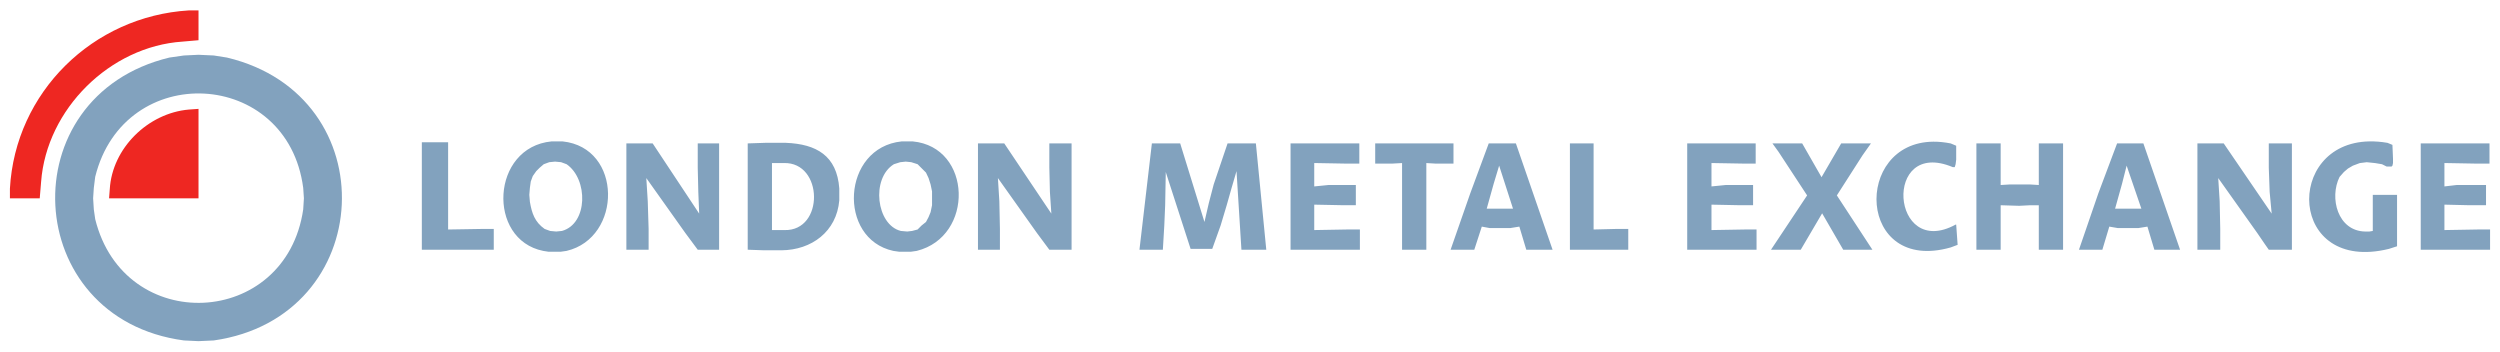
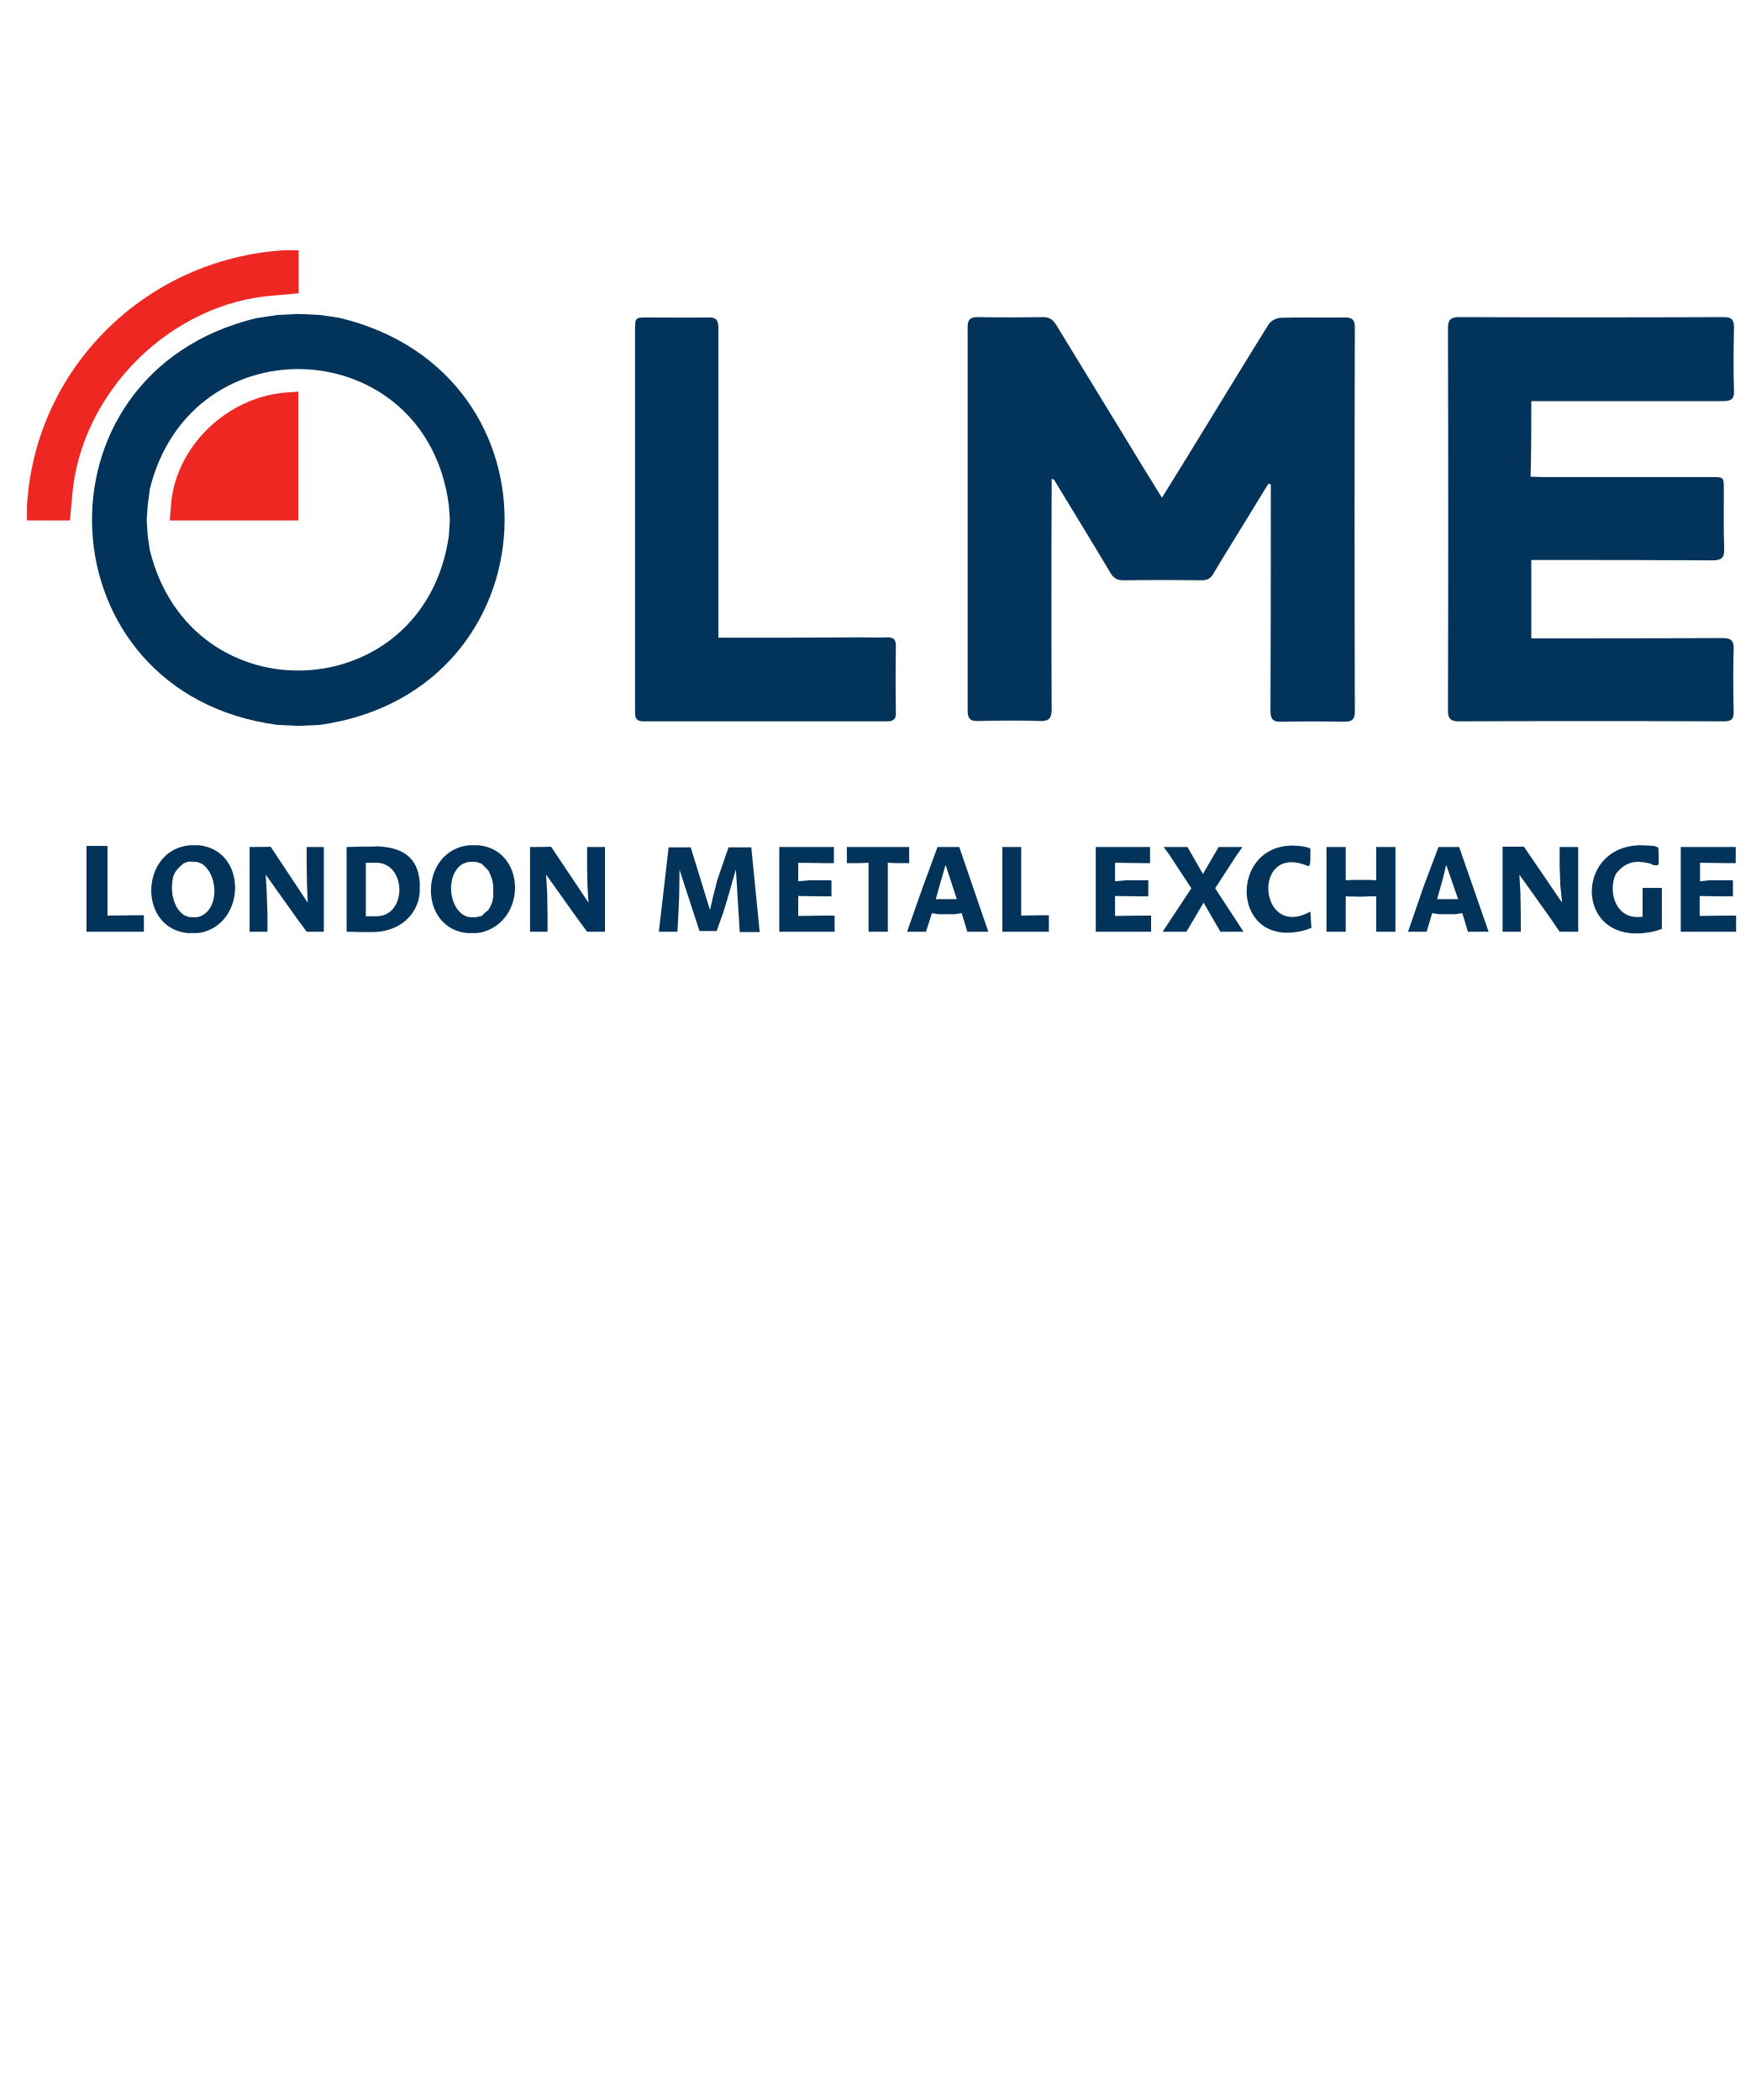
- <svg xmlns="http://www.w3.org/2000/svg" version="1.1" width="1024" height="144" viewBox="-1.073 -1.073 270.421 37.922" id="svg3372">
-   <defs id="defs3374" />
-   <path d="m 58.587,14.169 c -6.546,0.629 -7.016,10.61 -0.906,11.844 l 0.594,0.094 0.594,0 0.688,0 0.656,-0.094 C 66.241,24.591 66.289,14.84 59.775,14.169 l -1.188,0 z m 37.875,0 c -6.485,0.66 -6.97,10.53 -0.906,11.844 l 0.656,0.094 0.625,0 0.594,0 0.656,-0.094 c 6.249,-1.546 6.009,-11.241 -0.438,-11.844 l -1.188,0 z m 158.75,0 c -9.216,0.174 -8.761,14.303 2.125,11.625 l 0.875,-0.281 0,-5.562 -2.625,0 0,3.906 -0.375,0.062 -0.438,0 c -3.002,-0.052 -3.901,-3.66 -2.781,-5.906 l 0.469,-0.531 0.438,-0.375 0.531,-0.312 0.75,-0.281 0.75,-0.094 0.906,0.094 0.75,0.125 0.5,0.25 0.531,0 0.094,-0.094 0.062,-0.281 0,-0.469 -0.062,-1.5 -0.531,-0.219 c -0.7,-0.122 -1.354,-0.168 -1.969,-0.156 z m -47.156,0.031 c -8.713,0.069 -8.246,14.312 1.875,11.438 l 0.75,-0.281 -0.156,-2.188 -0.062,0 C 203.451,26.992 202.545,13.762 210.15,16.95 l 0.219,0 0.094,-0.312 0.062,-0.5 0,-1.5 -0.594,-0.25 c -0.662,-0.131 -1.294,-0.192 -1.875,-0.188 z m -163.5,0.062 0,11.625 7.781,0 0,-2.25 -1.188,0 -3.75,0.062 0,-9.438 -2.844,0 z m 37.125,0.062 -1.875,0.062 0,11.5 1.781,0.062 1.875,0 c 3.249,-0.025 5.963,-2.021 6.25,-5.406 l 0,-1.281 c -0.26,-3.55 -2.471,-4.806 -5.781,-4.938 l -2.25,0 z m -15,0.062 0,11.5 2.406,0 0,-2.25 -0.094,-3 -0.156,-2.5 4.219,5.938 1.344,1.812 2.312,0 0,-11.5 -2.312,0 0,2.625 0.062,2.625 0.094,2.344 -5.031,-7.594 -2.844,0 z m 38.031,0 0,11.5 2.375,0 0,-2.25 -0.062,-3 -0.156,-2.5 4.219,5.938 1.344,1.812 2.406,0 0,-11.5 -2.406,0 0,2.625 0.062,2.625 0.156,2.344 -5.094,-7.594 -2.844,0 z m 18.812,0 -1.344,11.5 2.531,0 0.156,-2.625 0.094,-2.188 0.062,-3.375 0,-0.219 2.688,8.312 2.344,0 0.906,-2.531 0.656,-2.188 0.531,-1.875 0.531,-1.812 0.531,8.5 2.688,0 -1.125,-11.5 -3.062,0 -1.5,4.438 -0.531,2.031 -0.469,2.031 -2.625,-8.5 -3.062,0 z m 15,0 0,11.5 7.5,0 0,-2.188 -1.438,0 -3.5,0.062 0,-2.75 3.125,0.062 1.375,0 0,-2.188 -2.938,0 -1.562,0.156 0,-2.531 3.438,0.062 1.438,0 0,-2.188 -7.438,0 z m 9.156,0 0,2.188 1.781,0 1.125,-0.062 0,9.375 2.625,0 0,-9.375 1.062,0.062 1.875,0 0,-2.188 -8.469,0 z m 12.281,0 -2,5.406 -2.125,6.094 2.562,0 0.812,-2.5 0.844,0.156 2.25,0 0.969,-0.156 0.75,2.5 2.844,0 -3.969,-11.5 -2.938,0 z m 8.781,0 0,11.5 6.312,0 0,-2.25 -1.219,0 -2.531,0.062 0,-9.312 -2.562,0 z m 12.688,0 0,11.5 7.5,0 0,-2.188 -1.281,0 -3.594,0.062 0,-2.75 3.062,0.062 1.438,0 0,-2.188 -2.938,0 -1.562,0.156 0,-2.531 3.531,0.062 1.25,0 0,-2.188 -7.406,0 z m 9.219,0 0.656,0.906 3.094,4.719 -3.906,5.875 3.219,0 2.312,-3.938 2.281,3.938 3.156,0 -3.844,-5.875 2.781,-4.344 0.906,-1.281 -0.094,0 -3.125,0 -2.125,3.656 -2.094,-3.656 -0.156,0 -3.062,0 z m 22.062,0 0,11.5 2.625,0 0,-4.812 2,0.062 1.219,-0.062 0.906,0 0,4.812 2.625,0 0,-11.5 -2.625,0 0,4.5 -1,-0.062 -2.094,0 -1.031,0.062 0,-4.5 -2.625,0 z m 15.219,0 -2.031,5.406 -2.094,6.094 2.531,0 0.75,-2.5 0.906,0.156 2.25,0 0.969,-0.156 0.75,2.5 2.781,0 -3.969,-11.5 -2.844,0 z m 8.688,0 0,11.5 2.469,0 0,-2.25 -0.062,-3 -0.156,-2.5 4.219,5.938 0.812,1.188 0.438,0.625 2.5,0 0,-11.5 -2.5,0 0,2.625 0.094,2.625 0.219,2.344 -5.188,-7.594 -2.844,0 z m 24.156,0 0,11.5 7.5,0 0,-2.188 -1.344,0 -3.594,0.062 0,-2.75 2.688,0.062 1.812,0 0,-2.188 -3.156,0 -1.344,0.156 0,-2.531 3.438,0.062 1.438,0 0,-2.188 -7.438,0 z m -201.812,1.969 0.656,0.062 0.594,0.219 c 2.348,1.615 2.324,6.441 -0.5,7.219 l -0.625,0.062 -0.656,-0.062 -0.594,-0.219 C 56.771,22.886 56.455,21.939 56.244,20.7 l -0.062,-0.75 0.062,-0.75 0.094,-0.688 0.219,-0.594 0.375,-0.531 0.375,-0.375 0.438,-0.375 0.594,-0.219 0.625,-0.062 z m 37.938,0 0.594,0.062 0.688,0.219 0.906,0.906 0.281,0.594 0.219,0.688 0.156,0.75 0,1.5 -0.156,0.75 -0.219,0.531 -0.281,0.531 -0.469,0.375 -0.438,0.438 -0.594,0.156 -0.531,0.062 -0.688,-0.062 c -2.646,-0.651 -3.254,-5.675 -0.75,-7.219 L 96.306,16.419 96.9,16.356 z m -14.469,0.156 1.281,0 c 4.287,-0.124 4.399,7.372 0.062,7.25 l -1.344,0 0,-7.25 z m 78.656,0.281 1.5,4.656 -2.844,0 0.75,-2.688 0.594,-1.969 z m 67.875,0 1.594,4.656 -2.844,0 0.75,-2.688 0.5,-1.969 z" id="path3141" style="fill:#82a2be;fill-opacity:1;fill-rule:evenodd;stroke:none" />
-   <path d="M 20.4,4.8 22.05,4.875 23.475,5.1 C 40.83,9.236 39.718,33.18 22.05,35.7 L 20.4,35.775 18.825,35.7 C 1.154,33.349 -0.075,9.283 17.25,5.1 L 18.825,4.875 20.4,4.8 9,20.325 l 0.075,1.2 0.15,1.05 c 3.12,12.649 20.624,11.826 22.5,-1.05 L 31.8,20.325 31.725,19.2 C 30.04,6.26 12.357,5.336 9.225,18 L 9.075,19.2 9,20.325" id="path3221" style="fill:#82a2be;fill-opacity:1;fill-rule:evenodd;stroke:none" />
-   <path d="M 20.4,0 19.35,0 C 8.967,0.635 0.578,8.851 0,19.275 l 0,1.05 3.225,0 0.15,-1.8 C 3.969,10.681 10.82,3.893 18.675,3.375 L 20.4,3.225 20.4,0 m 0,10.65 -1.05,0.075 c -4.405,0.384 -8.296,4.17 -8.55,8.625 l -0.075,0.975 9.675,0 0,-9.675" id="path3229" style="fill:#ee2722;fill-opacity:1;fill-rule:evenodd;stroke:none" />
+ <svg xmlns="http://www.w3.org/2000/svg" version="1.1" id="Layer_1" x="0px" y="0px" viewBox="0 0 500 600" enable-background="new 0 0 500 600" xml:space="preserve">
+   <g>
+     <path fill="#01335B" d="M331.9,142.2c-3.5-5.6-6.6-10.7-9.7-15.8c-6.8-11.1-13.6-22.3-20.4-33.4c-0.9-1.5-1.9-2.4-3.8-2.4   c-6.3,0.1-12.5,0.1-18.8,0c-2.1,0-2.8,0.8-2.8,2.8c0,36.6,0,73.1,0,109.7c0,2.3,0.9,3,3,2.9c5.8-0.1,11.7-0.2,17.5,0   c2.7,0.1,3.5-0.7,3.5-3.4c-0.1-21.3-0.1-42.7,0-64c0-0.6,0-1.1,0-1.8c0.4,0.2,0.7,0.2,0.7,0.3c5.4,8.9,10.8,17.7,16.1,26.6   c0.9,1.5,1.9,2.1,3.7,2.1c7.4-0.1,14.9-0.1,22.3,0c1.6,0,2.6-0.5,3.4-1.9c3.3-5.6,6.8-11.1,10.2-16.7c1.8-3,3.7-6,5.5-9   c0.2,0.1,0.5,0.1,0.7,0.2c0,1,0,2.1,0,3.1c0,20.5,0,41-0.1,61.6c0,2.3,0.7,3.2,3.1,3.1c6-0.1,12-0.1,18,0c2.2,0,3-0.6,3-2.9   c-0.1-36.6-0.1-73.1,0-109.7c0-2.1-0.6-2.9-2.8-2.9c-6.1,0.1-12.2-0.1-18.3,0.1c-1.3,0-3,0.9-3.6,2c-5.9,9.4-11.6,18.9-17.4,28.3   C340.7,128,336.5,134.8,331.9,142.2z M437.4,114.6c1.3,0,2.3,0,3.4,0c17.1,0,34.2,0,51.4,0c2.3,0,3.2-0.6,3.1-3c-0.2-6-0.1-12,0-18   c0-2.2-0.6-3-2.9-3c-25.2,0.1-50.4,0.1-75.6,0c-2.3,0-3.2,0.7-3.2,3.1c0.1,36.5,0.1,73,0,109.4c0,2.2,0.8,3,3,3   c25.3-0.1,50.6-0.1,75.8,0c2.1,0,2.9-0.6,2.8-2.8c-0.1-5.9-0.2-11.8,0-17.7c0.1-2.6-0.7-3.3-3.3-3.3c-17.1,0.1-34.2,0.1-51.4,0.1   c-1,0-2.1,0-3.1,0c0-7.7,0-14.9,0-22.4c1.2,0,2.3,0,3.3,0c16.1,0,32.3,0,48.4,0.1c2.5,0,3.5-0.6,3.4-3.3   c-0.2-5.6-0.1-11.3-0.1-16.9c0-3.6,0-3.6-3.6-3.6c-16.1,0-32.3,0-48.4,0c-1,0-2.1-0.1-3.2-0.1C437.4,128.9,437.4,122,437.4,114.6z    M205.2,182.2c0-1.4,0-2.4,0-3.5c0-28.3,0-56.6,0-84.9c0-2.3-0.6-3.2-3-3.1c-5.7,0.1-11.5,0-17.2,0c-3.5,0-3.6,0-3.6,3.6   c0,21.8,0,43.5,0,65.3c0,14.4,0,28.9,0,43.3c0,1.7-0.1,3.2,2.4,3.2c23.2,0,46.4,0,69.6,0c1.9,0,2.6-0.7,2.5-2.6   c-0.1-6.4-0.1-12.7,0-19.1c0-1.8-0.8-2.3-2.5-2.3c-2.4,0.1-4.8,0-7.3,0C232.8,182.2,219.3,182.2,205.2,182.2z" />
+   </g>
+   <path id="path3141" fill="#01335B" d="M54.2,241.5c-13.8,1.3-14.8,22.3-1.9,24.9l1.3,0.2h1.3h1.4l1.4-0.2c12.7-3,12.8-23.5-0.9-24.9  H54.2z M134,241.5c-13.7,1.4-14.7,22.2-1.9,24.9l1.4,0.2h1.3h1.3l1.4-0.2c13.2-3.3,12.7-23.7-0.9-24.9  C136.5,241.5,134,241.5,134,241.5z M468.4,241.5c-19.4,0.4-18.5,30.1,4.5,24.5l1.8-0.6v-11.7h-5.5v8.2l-0.8,0.1h-0.9  c-6.3-0.1-8.2-7.7-5.9-12.4l1-1.1l0.9-0.8l1.1-0.7l1.6-0.6l1.6-0.2l1.9,0.2l1.6,0.3l1.1,0.5h1.1l0.2-0.2l0.1-0.6v-1l-0.1-3.2  l-1.1-0.5C471.1,241.6,469.7,241.5,468.4,241.5L468.4,241.5z M369.1,241.6c-18.4,0.1-17.4,30.1,3.9,24.1l1.6-0.6l-0.3-4.6h-0.1  c-14.8,8.1-16.7-19.8-0.7-13.1h0.5l0.2-0.7l0.1-1.1v-3.2L373,242C371.6,241.7,370.3,241.6,369.1,241.6L369.1,241.6z M24.7,241.7  v24.5h16.4v-4.7h-2.5l-7.9,0.1v-19.9C30.7,241.7,24.7,241.7,24.7,241.7z M102.9,241.9l-3.9,0.1v24.2l3.8,0.1h3.9  c6.8-0.1,12.6-4.3,13.2-11.4v-2.7c-0.5-7.5-5.2-10.1-12.2-10.4C107.6,241.9,102.9,241.9,102.9,241.9z M71.3,242v24.2h5.1v-4.7  l-0.2-6.3l-0.3-5.3l8.9,12.5l2.8,3.8h4.9V242h-4.9v5.5l0.1,5.5l0.2,4.9l-10.6-16C77.3,242,71.3,242,71.3,242z M151.4,242v24.2h5  v-4.7l-0.1-6.3l-0.3-5.3l8.9,12.5l2.8,3.8h5.1V242h-5.1v5.5l0.1,5.5l0.3,4.9l-10.7-16C157.4,242,151.4,242,151.4,242z M191,242  l-2.8,24.2h5.3l0.3-5.5l0.2-4.6l0.1-7.1v-0.5l5.7,17.5h4.9l1.9-5.3l1.4-4.6l1.1-3.9l1.1-3.8l1.1,17.9h5.7l-2.4-24.2h-6.5l-3.2,9.3  l-1.1,4.3l-1,4.3l-5.5-17.9H191L191,242z M222.6,242v24.2h15.8v-4.6h-3l-7.4,0.1V256l6.6,0.1h2.9v-4.6h-6.2l-3.3,0.3v-5.3l7.2,0.1h3  V242C238.3,242,222.6,242,222.6,242z M241.9,242v4.6h3.8l2.4-0.1v19.7h5.5v-19.7l2.2,0.1h3.9V242C259.7,242,241.9,242,241.9,242z   M267.8,242l-4.2,11.4l-4.5,12.8h5.4l1.7-5.3l1.8,0.3h4.7l2-0.3l1.6,5.3h6L274,242C274,242,267.8,242,267.8,242z M286.3,242v24.2  h13.3v-4.7H297l-5.3,0.1V242C291.7,242,286.3,242,286.3,242z M313,242v24.2h15.8v-4.6h-2.7l-7.6,0.1V256l6.5,0.1h3v-4.6h-6.2  l-3.3,0.3v-5.3l7.4,0.1h2.6V242C328.6,242,313,242,313,242z M332.4,242l1.4,1.9l6.5,9.9l-8.2,12.4h6.8l4.9-8.3l4.8,8.3h6.6  l-8.1-12.4l5.9-9.1l1.9-2.7h-0.2h-6.6l-4.5,7.7l-4.4-7.7h-0.3H332.4L332.4,242z M378.9,242v24.2h5.5v-10.1l4.2,0.1l2.6-0.1h1.9v10.1  h5.5V242h-5.5v9.5l-2.1-0.1h-4.4l-2.2,0.1V242C384.4,242,378.9,242,378.9,242z M410.9,242l-4.3,11.4l-4.4,12.8h5.3l1.6-5.3l1.9,0.3  h4.7l2-0.3l1.6,5.3h5.9l-8.4-24.2C416.9,242,410.9,242,410.9,242z M429.2,242v24.2h5.2v-4.7l-0.1-6.3l-0.3-5.3l8.9,12.5l1.7,2.5  l0.9,1.3h5.3V242h-5.3v5.5l0.2,5.5l0.5,4.9l-10.9-16H429.2L429.2,242z M480.1,242v24.2h15.8v-4.6h-2.8l-7.6,0.1V256l5.7,0.1h3.8  v-4.6h-6.6l-2.8,0.3v-5.3l7.2,0.1h3V242C495.8,242,480.1,242,480.1,242z M55,246.2l1.4,0.1l1.3,0.5c4.9,3.4,4.9,13.6-1.1,15.2  l-1.3,0.1l-1.4-0.1l-1.3-0.5c-2.2-1.6-2.9-3.6-3.4-6.2l-0.1-1.6l0.1-1.6l0.2-1.4l0.5-1.3l0.8-1.1l0.8-0.8l0.9-0.8l1.3-0.5L55,246.2  L55,246.2z M134.9,246.2l1.3,0.1l1.4,0.5l1.9,1.9l0.6,1.3l0.5,1.4l0.3,1.6v3.2l-0.3,1.6l-0.5,1.1l-0.6,1.1l-1,0.8l-0.9,0.9l-1.3,0.3  l-1.1,0.1l-1.4-0.1c-5.6-1.4-6.9-12-1.6-15.2l1.4-0.5L134.9,246.2L134.9,246.2z M104.5,246.5h2.7c9-0.3,9.3,15.5,0.1,15.3h-2.8  V246.5z M270.1,247.1l3.2,9.8h-6l1.6-5.7L270.1,247.1z M413.1,247.1l3.4,9.8h-6l1.6-5.7L413.1,247.1z" />
+   <path fill="#01335B" d="M96.9,90.8L91.5,90l-6.3-0.3l-6,0.3l-6,0.9c-65.8,15.9-61.1,107.3,6,116.2l6,0.3l6.3-0.3  C158.6,197.5,162.8,106.5,96.9,90.8z M42.8,157.2l-0.6-4l-0.3-4.6l0.3-4.3l0.6-4.6c11.9-48.1,79-44.6,85.4,4.6l0.3,4.3l-0.3,4.6  C121.1,202.1,54.6,205.2,42.8,157.2z" />
+   <path id="path3229_1_" fill="#EE2722" d="M85.2,71.5h-4c-39.4,2.4-71.3,33.6-73.5,73.2v4H20l0.6-6.8c2.3-29.8,28.3-55.6,58.1-57.5  l6.6-0.6V71.5 M85.2,111.9l-4,0.3C64.5,113.7,49.7,128,48.8,145l-0.3,3.7h36.7L85.2,111.9" />
</svg>
